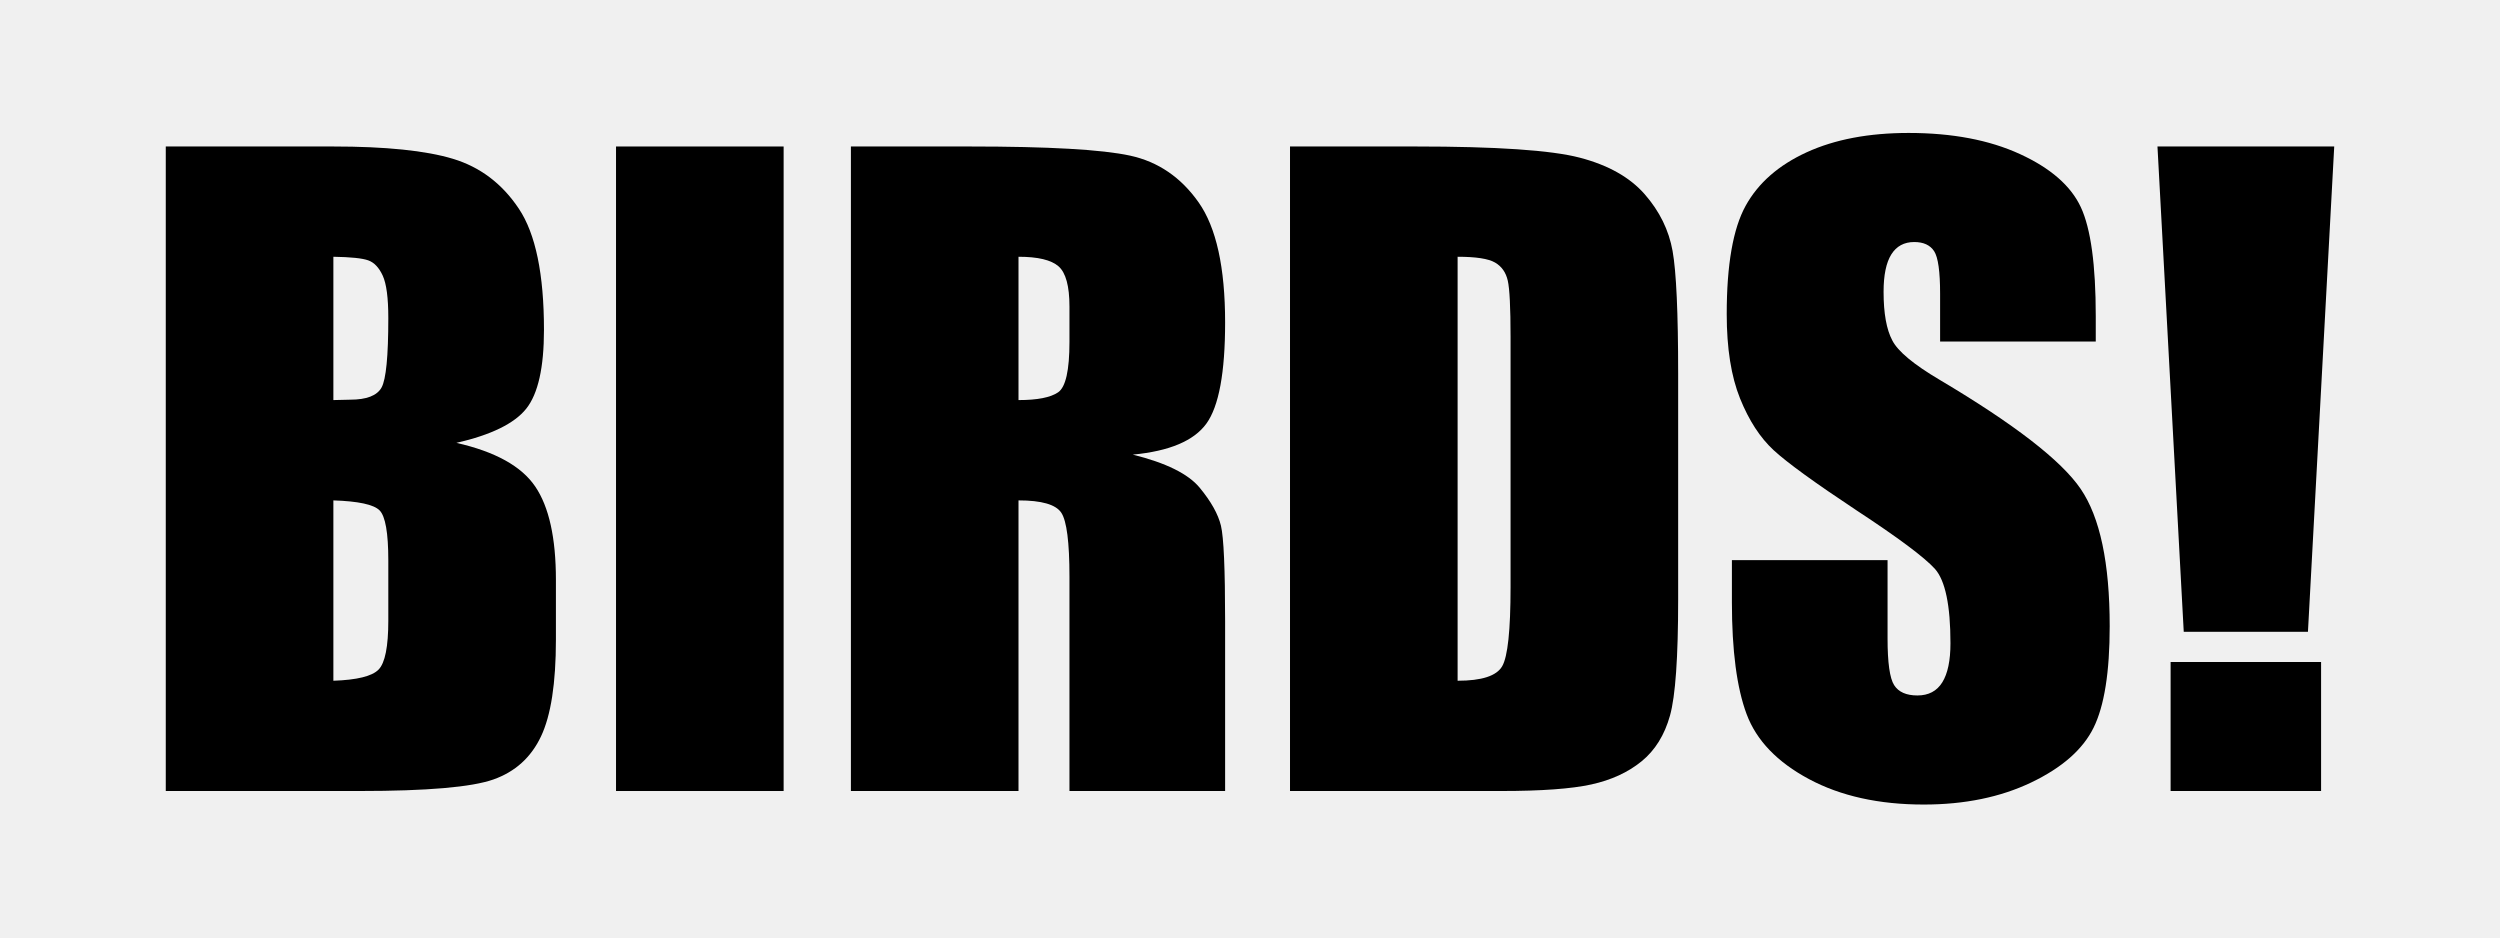
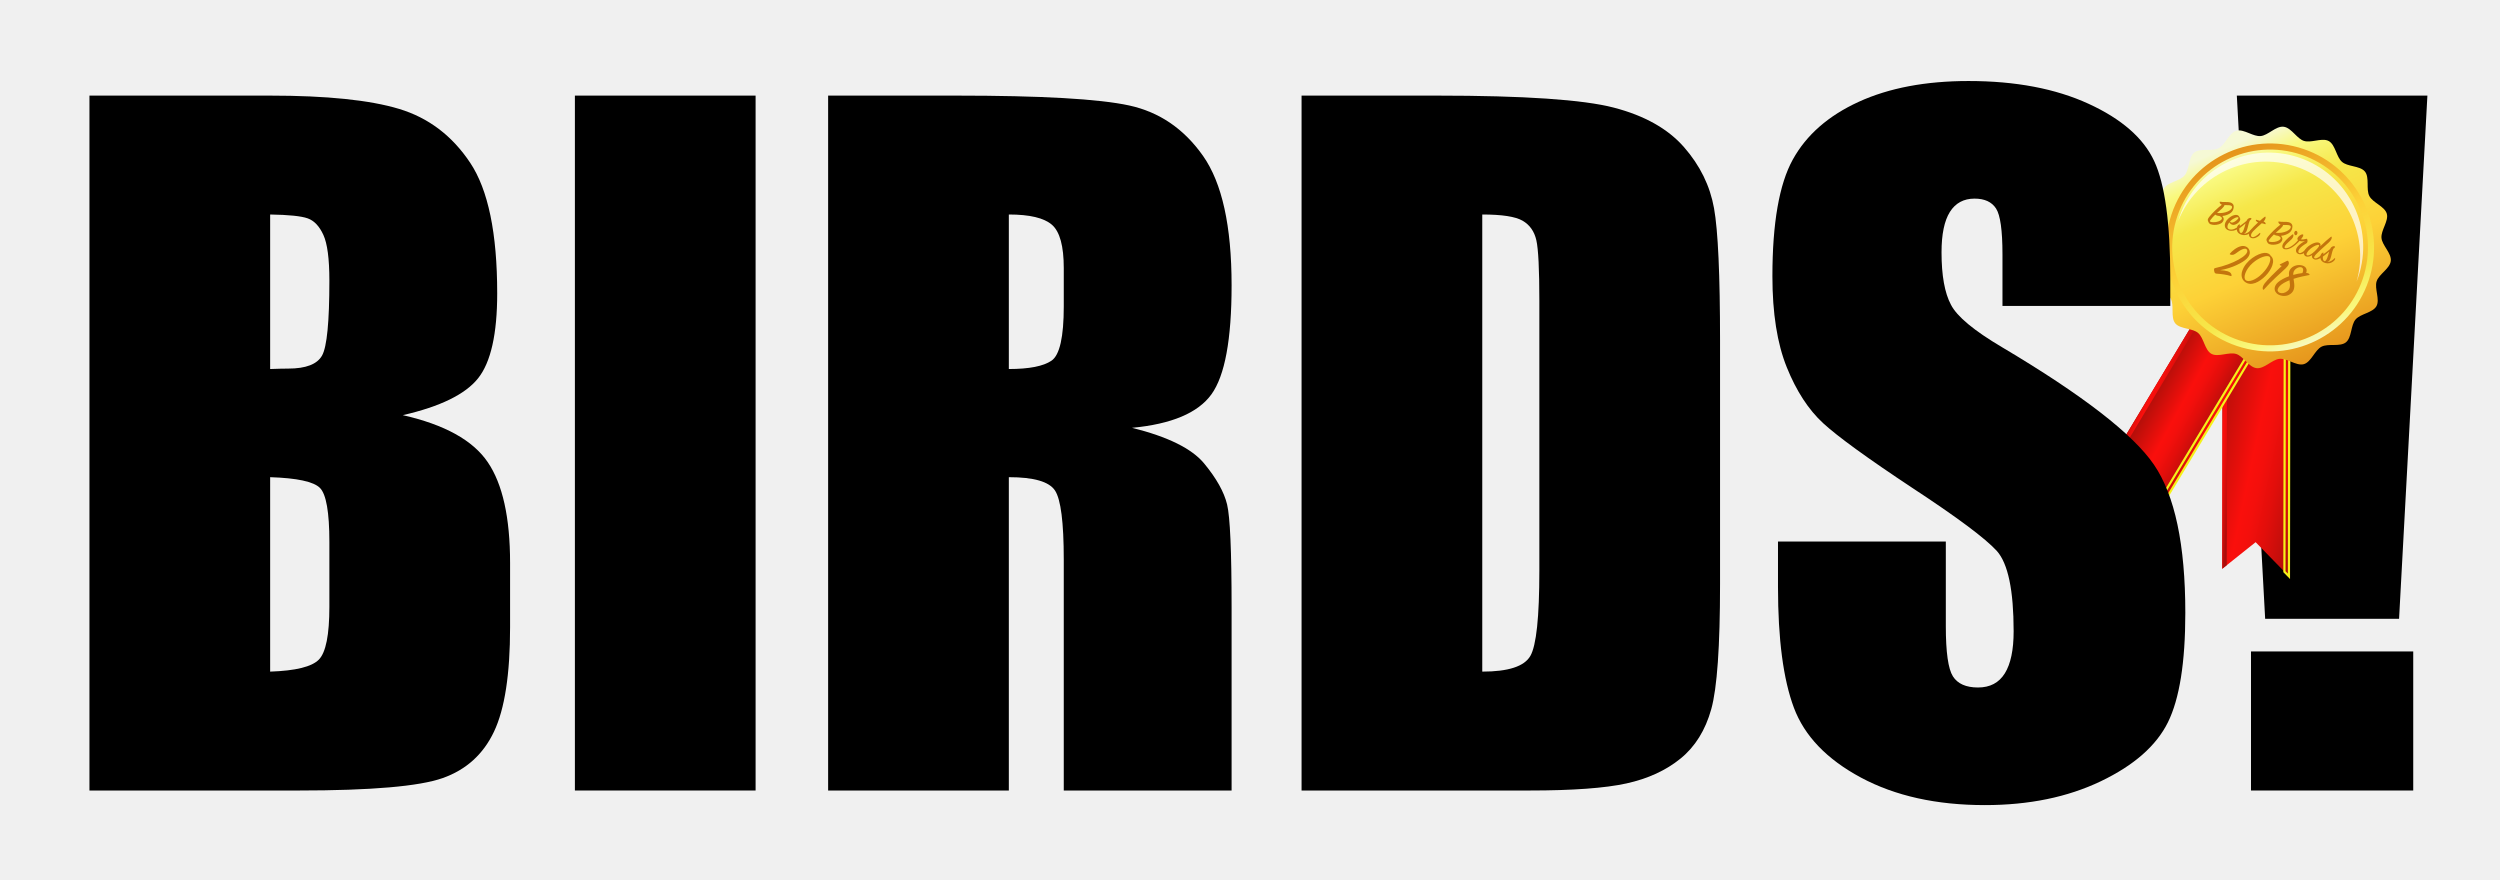
- <svg xmlns="http://www.w3.org/2000/svg" version="1.1" id="Layer_1" x="0px" y="0px" width="800px" height="300px" viewBox="0 0 800 300" enable-background="new 0 0 800 300" xml:space="preserve">
+ <svg xmlns="http://www.w3.org/2000/svg" xmlns:xlink="http://www.w3.org/1999/xlink" version="1.1" id="Layer_1" x="0px" y="0px" width="742px" height="261px" viewBox="26.5 18.5 742 261" enable-background="new 26.5 18.5 742 261" xml:space="preserve">
+   <rect x="694.594" y="211.85" width="48.154" height="41.273" />
+   <polygon points="746.952,46.876 738.544,202.166 698.798,202.166 690.39,46.876 " />
  <g>
-     <path d="M53.048,46.876h53.505c16.9,0,29.703,1.316,38.408,3.949s15.733,7.951,21.083,15.977   c5.351,8.015,8.026,20.935,8.026,38.759c0,12.06-1.89,20.457-5.669,25.213c-3.779,4.745-11.232,8.397-22.357,10.945   c12.399,2.803,20.808,7.453,25.224,13.96c4.416,6.496,6.624,16.465,6.624,29.885v19.119c0,13.938-1.592,24.268-4.777,30.977   c-3.185,6.721-8.259,11.307-15.223,13.77c-6.965,2.463-21.232,3.693-42.804,3.693h-62.04V46.876z M106.68,82.164v45.861   c2.293-0.085,4.076-0.127,5.351-0.127c5.266,0,8.62-1.295,10.063-3.886c1.444-2.59,2.166-10,2.166-22.23   c0-6.454-0.595-10.977-1.783-13.567c-1.189-2.59-2.739-4.225-4.65-4.905C115.916,82.631,112.2,82.249,106.68,82.164z    M106.68,160.127v57.709c7.559-0.254,12.378-1.443,14.459-3.566s3.121-7.346,3.121-15.67v-19.236   c0-8.832-0.935-14.182-2.803-16.051S114.663,160.383,106.68,160.127z" />
-     <path d="M250.76,46.876v206.247h-53.632V46.876H250.76z" />
-     <path d="M272.289,46.876h37.963c25.309,0,42.443,0.977,51.403,2.93c8.96,1.953,16.264,6.943,21.911,14.968   c5.647,8.026,8.472,20.829,8.472,38.409c0,16.052-1.996,26.837-5.987,32.358c-3.992,5.52-11.848,8.833-23.567,9.937   c10.615,2.633,17.75,6.157,21.401,10.573c3.652,4.416,5.924,8.473,6.815,12.166c0.892,3.695,1.338,13.865,1.338,30.51v54.396   h-49.811v-68.537c0-11.039-0.87-17.877-2.611-20.51s-6.306-3.949-13.694-3.949v92.996h-53.633V46.876z M325.922,82.164v45.861   c6.029,0,10.255-0.828,12.675-2.484c2.421-1.656,3.631-7.028,3.631-16.115V98.087c0-6.539-1.168-10.828-3.503-12.866   C336.389,83.183,332.121,82.164,325.922,82.164z" />
-     <path d="M412.803,46.876h40.129c25.902,0,43.419,1.189,52.549,3.567s16.072,6.285,20.828,11.72   c4.757,5.436,7.729,11.486,8.918,18.153c1.188,6.667,1.783,19.767,1.783,39.3v72.231c0,18.516-0.87,30.893-2.611,37.135   s-4.777,11.127-9.108,14.65c-4.331,3.525-9.682,5.988-16.052,7.389c-6.369,1.402-15.966,2.102-28.79,2.102h-67.646V46.876z    M466.435,82.164v135.672c7.729,0,12.484-1.549,14.269-4.65c1.783-3.1,2.675-11.527,2.675-25.287V107.77   c0-9.342-0.297-15.33-0.892-17.962s-1.953-4.565-4.077-5.796C476.286,82.779,472.295,82.164,466.435,82.164z" />
-     <path d="M670.645,109.298h-49.811V94.011c0-7.134-0.637-11.678-1.911-13.631c-1.273-1.953-3.396-2.93-6.369-2.93   c-3.228,0-5.669,1.316-7.325,3.949c-1.656,2.643-2.484,6.635-2.484,11.985c0,6.89,0.935,12.07,2.792,15.552   c1.773,3.482,6.826,7.686,15.16,12.612c23.875,14.172,38.907,25.797,45.107,34.885c6.199,9.086,9.299,23.736,9.299,43.949   c0,14.693-1.72,25.521-5.159,32.486c-3.439,6.963-10.085,12.803-19.937,17.516s-21.317,7.07-34.396,7.07   c-14.353,0-26.604-2.717-36.752-8.152c-10.149-5.436-16.795-12.357-19.938-20.766c-3.142-8.408-4.713-20.34-4.713-35.797v-13.504   h49.811v25.096c0,7.729,0.7,12.697,2.102,14.906c1.401,2.207,3.886,3.311,7.452,3.311c3.567,0,6.222-1.4,7.962-4.203   c1.741-2.803,2.612-6.965,2.612-12.484c0-12.145-1.656-20.086-4.969-23.822c-3.397-3.736-11.763-9.979-25.096-18.727   c-13.334-8.832-22.167-15.245-26.498-19.236s-7.919-9.512-10.765-16.561c-2.845-7.049-4.268-16.051-4.268-27.007   c0-15.797,2.018-27.347,6.051-34.651c4.034-7.304,10.553-13.015,19.555-17.134c9.003-4.119,19.873-6.179,32.613-6.179   c13.928,0,25.797,2.251,35.605,6.752c9.81,4.501,16.307,10.17,19.491,17.007s4.777,18.451,4.777,34.842V109.298z" />
-     <path d="M746.952,46.876l-8.408,155.29h-39.746l-8.408-155.29H746.952z M742.748,211.85v41.273h-48.154V211.85H742.748z" />
+     <g>
+       <defs>
+         <polygon id="SVGID_1_" points="686.162,111.359 686.056,187.322 695.97,179.418 705.857,189.555 705.965,113.591    " />
+       </defs>
+       <clipPath id="SVGID_2_">
+         <use xlink:href="#SVGID_1_" overflow="visible" />
+       </clipPath>
+       <linearGradient id="SVGID_3_" gradientUnits="userSpaceOnUse" x1="-19.085" y1="448.9" x2="-18.638" y2="448.9" gradientTransform="matrix(77.3799 17.3315 17.0634 -80.7647 -5504.271 36732.629)">
+         <stop offset="0" style="stop-color:#9F0F09" />
+         <stop offset="0.495" style="stop-color:#FA0F0C" />
+         <stop offset="0.591" style="stop-color:#F40F0C" />
+         <stop offset="0.725" style="stop-color:#E20E0B" />
+         <stop offset="0.879" style="stop-color:#C50E0B" />
+         <stop offset="1" style="stop-color:#A90D0A" />
+       </linearGradient>
+       <polygon clip-path="url(#SVGID_2_)" fill="url(#SVGID_3_)" points="678.793,105.407 729.848,116.841 713.229,195.508     662.173,184.072   " />
+     </g>
+     <g>
+       <defs>
+         <polygon id="SVGID_4_" points="686.162,111.359 686.056,187.322 687.399,186.248 687.507,111.509    " />
+       </defs>
+       <clipPath id="SVGID_5_">
+         <use xlink:href="#SVGID_4_" overflow="visible" />
+       </clipPath>
+       <linearGradient id="SVGID_6_" gradientUnits="userSpaceOnUse" x1="-16.368" y1="455.608" x2="-15.921" y2="455.608" gradientTransform="matrix(13.8169 0.9177 0.9177 -13.8169 491.0309 6459.22)">
+         <stop offset="0" style="stop-color:#9F0F09" />
+         <stop offset="0.495" style="stop-color:#FA0F0C" />
+         <stop offset="0.591" style="stop-color:#F40F0C" />
+         <stop offset="0.725" style="stop-color:#E20E0B" />
+         <stop offset="0.879" style="stop-color:#C50E0B" />
+         <stop offset="1" style="stop-color:#A90D0A" />
+       </linearGradient>
+       <polygon clip-path="url(#SVGID_5_)" fill="url(#SVGID_6_)" points="667.753,109.857 710.496,112.697 705.439,188.85     662.694,186.01   " />
+     </g>
+     <g>
+       <defs>
+         <polygon id="SVGID_7_" points="704.621,113.439 704.515,188.18 705.857,189.555 705.965,113.591    " />
+       </defs>
+       <clipPath id="SVGID_8_">
+         <use xlink:href="#SVGID_7_" overflow="visible" />
+       </clipPath>
+       <linearGradient id="SVGID_9_" gradientUnits="userSpaceOnUse" x1="-18.044" y1="455.591" x2="-17.598" y2="455.591" gradientTransform="matrix(13.9984 0.9297 0.9297 -13.9984 530.4504 6545.43)">
+         <stop offset="0" style="stop-color:#9F0F09" />
+         <stop offset="0.495" style="stop-color:#FA0F0C" />
+         <stop offset="0.591" style="stop-color:#F40F0C" />
+         <stop offset="0.725" style="stop-color:#E20E0B" />
+         <stop offset="0.879" style="stop-color:#C50E0B" />
+         <stop offset="1" style="stop-color:#A90D0A" />
+       </linearGradient>
+       <polygon clip-path="url(#SVGID_8_)" fill="url(#SVGID_9_)" points="686.284,111.945 729.331,114.804 724.286,190.777     681.238,187.92   " />
+     </g>
+     <polygon fill="none" stroke="#F5F119" stroke-width="0.656" points="704.621,113.439 704.515,188.18 705.857,189.555    705.965,113.591  " />
+     <g>
+       <defs>
+         <polygon id="SVGID_10_" points="643.482,170.918 656.99,167.816 661.275,180.055 700.113,115.464 682.321,106.324    " />
+       </defs>
+       <clipPath id="SVGID_11_">
+         <use xlink:href="#SVGID_10_" overflow="visible" />
+       </clipPath>
+       <linearGradient id="SVGID_12_" gradientUnits="userSpaceOnUse" x1="-19.078" y1="449.743" x2="-18.631" y2="449.743" gradientTransform="matrix(45.0461 24.731 25.7863 -46.9782 -10076.117 21737.576)">
+         <stop offset="0" style="stop-color:#9F0F09" />
+         <stop offset="0.495" style="stop-color:#FA0F0C" />
+         <stop offset="0.591" style="stop-color:#F40F0C" />
+         <stop offset="0.725" style="stop-color:#E20E0B" />
+         <stop offset="0.879" style="stop-color:#C50E0B" />
+         <stop offset="1" style="stop-color:#A90D0A" />
+       </linearGradient>
+       <polygon clip-path="url(#SVGID_11_)" fill="url(#SVGID_12_)" points="670.072,95.641 712.836,119.119 673.524,190.738     630.76,167.262   " />
+     </g>
+     <g>
+       <defs>
+         <polygon id="SVGID_13_" points="643.482,170.918 645.313,170.496 683.526,106.944 682.321,106.324    " />
+       </defs>
+       <clipPath id="SVGID_14_">
+         <use xlink:href="#SVGID_13_" overflow="visible" />
+       </clipPath>
+       <linearGradient id="SVGID_15_" gradientUnits="userSpaceOnUse" x1="-18.022" y1="452.222" x2="-17.575" y2="452.222" gradientTransform="matrix(22.9868 9.9999 9.9999 -22.9868 -3449.493 10711.972)">
+         <stop offset="0" style="stop-color:#9F0F09" />
+         <stop offset="0.495" style="stop-color:#FA0F0C" />
+         <stop offset="0.591" style="stop-color:#F40F0C" />
+         <stop offset="0.725" style="stop-color:#E20E0B" />
+         <stop offset="0.879" style="stop-color:#C50E0B" />
+         <stop offset="1" style="stop-color:#A90D0A" />
+       </linearGradient>
+       <polygon clip-path="url(#SVGID_14_)" fill="url(#SVGID_15_)" points="667.63,99.81 689.296,109.234 659.443,177.861     637.778,168.432   " />
+     </g>
+     <g>
+       <defs>
+         <polygon id="SVGID_16_" points="660.696,178.396 661.275,180.055 700.113,115.464 698.909,114.843    " />
+       </defs>
+       <clipPath id="SVGID_17_">
+         <use xlink:href="#SVGID_16_" overflow="visible" />
+       </clipPath>
+       <linearGradient id="SVGID_18_" gradientUnits="userSpaceOnUse" x1="-19.662" y1="460.066" x2="-19.215" y2="460.066" gradientTransform="matrix(8.3669 4.5931 4.5931 -8.3669 -1270.17 4086.137)">
+         <stop offset="0" style="stop-color:#9F0F09" />
+         <stop offset="0.495" style="stop-color:#FA0F0C" />
+         <stop offset="0.591" style="stop-color:#F40F0C" />
+         <stop offset="0.725" style="stop-color:#E20E0B" />
+         <stop offset="0.879" style="stop-color:#C50E0B" />
+         <stop offset="1" style="stop-color:#A90D0A" />
+       </linearGradient>
+       <polygon clip-path="url(#SVGID_17_)" fill="url(#SVGID_18_)" points="685.327,107.12 711.529,121.503 675.103,187.861     648.9,173.477   " />
+     </g>
+     <polygon fill="none" stroke="#F5F119" stroke-width="0.656" points="698.909,114.843 660.695,178.396 661.275,180.055    700.113,115.463  " />
+     <g>
+       <defs>
+         <path id="SVGID_19_" d="M710.309,60.32c-0.978-0.309-1.85-1.172-2.732-2.035c-1.031-1.016-2.074-2.031-3.313-2.17     c-2.298-0.256-4.605,2.582-6.825,2.769c-1.059,0.088-2.218-0.378-3.371-0.843c-1.337-0.537-2.666-1.072-3.822-0.736     c-2.188,0.634-3.236,4.139-5.236,5.176c-2.017,1.047-5.481-0.113-7.251,1.299c-1.768,1.414-1.401,5.049-2.866,6.783     c-1.452,1.724-5.104,1.971-6.203,3.97c-1.086,1.961,0.646,5.175-0.047,7.364c-0.672,2.121-3.948,3.749-4.204,6.045     c-0.258,2.297,2.579,4.604,2.766,6.824c0.192,2.288-2.203,5.039-1.579,7.193c0.634,2.19,4.139,3.238,5.178,5.237     c1.046,2.017-0.113,5.483,1.298,7.25c0.762,0.954,2.167,1.286,3.574,1.619c1.205,0.286,2.409,0.571,3.21,1.248     c1.722,1.454,1.97,5.104,3.968,6.206c1.964,1.082,5.178-0.647,7.365,0.045c0.977,0.309,1.85,1.172,2.73,2.035     c1.032,1.016,2.076,2.031,3.315,2.17c2.295,0.254,4.605-2.58,6.825-2.769c1.059-0.089,2.218,0.378,3.37,0.843     c1.337,0.537,2.666,1.072,3.821,0.738c2.192-0.635,3.238-4.14,5.239-5.18c2.016-1.045,5.48,0.116,7.25-1.299     c1.768-1.412,1.399-5.049,2.865-6.783c1.453-1.721,5.103-1.969,6.205-3.968c1.083-1.962-0.646-5.177,0.046-7.364     c0.672-2.122,3.948-3.748,4.204-6.047c0.257-2.297-2.58-4.605-2.767-6.824c-0.194-2.285,2.202-5.037,1.579-7.193     c-0.633-2.189-4.139-3.236-5.177-5.237c-1.047-2.015,0.113-5.479-1.3-7.25c-0.761-0.949-2.167-1.283-3.573-1.616     c-1.203-0.285-2.409-0.572-3.211-1.25c-1.721-1.452-1.97-5.102-3.967-6.204c-0.136-0.075-0.278-0.138-0.426-0.188     C715.27,59.511,712.343,60.964,710.309,60.32" />
+       </defs>
+       <clipPath id="SVGID_20_">
+         <use xlink:href="#SVGID_19_" overflow="visible" />
+       </clipPath>
+       <linearGradient id="SVGID_21_" gradientUnits="userSpaceOnUse" x1="-19.398" y1="447.768" x2="-18.951" y2="447.768" gradientTransform="matrix(63.0217 144.2205 144.2205 -63.0217 -62667.297 31079.266)">
+         <stop offset="0" style="stop-color:#F6F9D5" />
+         <stop offset="0.1" style="stop-color:#F9F97F" />
+         <stop offset="0.26" style="stop-color:#F6E749" />
+         <stop offset="0.54" style="stop-color:#FDD137" />
+         <stop offset="1" style="stop-color:#E4911A" />
+       </linearGradient>
+       <polygon clip-path="url(#SVGID_20_)" fill="url(#SVGID_21_)" points="726.3,25.533 766.79,118.191 674.109,158.691     633.619,66.031   " />
+     </g>
+     <g>
+       <defs>
+         <path id="SVGID_22_" d="M674.232,104.828c-3.296-6.664-4.053-14.581-1.485-22.18c2.566-7.599,7.969-13.438,14.629-16.734     c6.663-3.299,14.58-4.055,22.18-1.487c7.599,2.565,13.438,7.968,16.734,14.63c3.297,6.664,4.055,14.58,1.487,22.18     c-2.565,7.599-7.97,13.436-14.631,16.735c-6.662,3.295-14.581,4.052-22.179,1.485S677.531,111.488,674.232,104.828 M671.03,82.07     c-5.453,16.143,3.216,33.65,19.357,39.104c16.145,5.453,33.652-3.215,39.105-19.357c5.452-16.145-3.213-33.654-19.357-39.107     C693.992,57.257,676.482,65.924,671.03,82.07" />
+       </defs>
+       <clipPath id="SVGID_23_">
+         <use xlink:href="#SVGID_22_" overflow="visible" />
+       </clipPath>
+       <linearGradient id="SVGID_24_" gradientUnits="userSpaceOnUse" x1="-19.057" y1="447.213" x2="-18.61" y2="447.213" gradientTransform="matrix(-55.3767 -134.442 -134.442 55.3767 59781.797 -27205.043)">
+         <stop offset="0" style="stop-color:#F6F9D5" />
+         <stop offset="0.1" style="stop-color:#F9F97F" />
+         <stop offset="0.26" style="stop-color:#F6E749" />
+         <stop offset="0.54" style="stop-color:#FDD137" />
+         <stop offset="1" style="stop-color:#E4911A" />
+       </linearGradient>
+       <polygon clip-path="url(#SVGID_23_)" fill="url(#SVGID_24_)" points="676.591,148.769 643.433,68.269 723.933,35.113     757.091,115.611   " />
+     </g>
+     <g opacity="0.7">
+       <g>
+         <defs>
+           <rect id="SVGID_25_" x="676.164" y="64.495" transform="matrix(-0.9474 -0.32 0.32 -0.9474 1345.936 379.5721)" width="55.984" height="29.403" />
+         </defs>
+         <clipPath id="SVGID_26_">
+           <use xlink:href="#SVGID_25_" overflow="visible" />
+         </clipPath>
+         <path clip-path="url(#SVGID_26_)" fill="#FFFFFF" d="M707.957,67.943c14.198,4.795,22.021,19.869,17.981,34.129     c0.172-0.436,0.333-0.877,0.485-1.327c4.946-14.644-2.917-30.529-17.563-35.476c-14.647-4.949-30.53,2.914-35.478,17.562     c-0.152,0.448-0.291,0.899-0.418,1.349C678.399,70.388,693.761,63.148,707.957,67.943" />
+       </g>
+     </g>
+     <path fill="#C4750D" d="M685.298,78.52c-0.015-0.147,0.041-0.195,0.187-0.158c0.851,0.209,2.107-0.013,2.915,0.208   c0.612,0.168,1.129,0.553,1.068,1.426c-0.054,0.863-0.5,1.447-1.078,1.832c-0.49,0.32-1.314,0.701-2.315,0.781   c0.188,0.184,0.32,0.412,0.397,0.688c0.126,0.45-0.121,1.142-0.816,1.524c-0.71,0.393-1.734,0.505-2.437,0.4   c-0.477-0.066-0.755-0.176-0.972-0.393c-0.195-0.199-0.343-0.471-0.419-0.747c-0.09-0.319-0.143-0.548,0.384-1.213   c0.919-1.162,2.398-2.581,3.729-3.604C685.478,79.082,685.316,78.74,685.298,78.52z M684.695,82.525   c-0.342-0.076-0.566-0.188-0.702-0.328c-0.527,0.506-1.035,1.033-1.411,1.562c-0.269,0.368-0.187,0.556,0.206,0.636   c0.788,0.16,1.967,0.02,2.687-0.436c0.618-0.395,0.798-0.926-0.257-1.348C685.04,82.591,684.869,82.558,684.695,82.525z    M688.994,79.955c-0.027-0.693-1.379-0.545-2.281-0.561c-0.063,0.268-0.268,0.594-0.745,1.037   c-0.383,0.357-0.913,0.797-1.459,1.282C687.028,81.959,689.021,80.858,688.994,79.955z" />
+     <path fill="#C4750D" d="M688.065,86.531c0.966,0.379,2.145-0.274,2.916-0.883c0.091-0.074,0.185-0.041,0.197,0.08   c0.014,0.109-0.134,0.43-0.448,0.664c-0.74,0.554-1.832,0.787-2.743,0.494c-1.508-0.482-1.529-2.133-0.247-3.396   c1.281-1.265,2.69-1.473,3.165-0.932c0.236,0.278,0.389,0.526,0.491,0.852c0.117,0.353-0.222,1.043-0.922,1.477   c-0.818,0.513-1.713,0.553-2.31-0.399C687.42,85.445,687.454,86.285,688.065,86.531z M689.964,84.146   c0.544-0.366,1.01-0.893,0.891-1.079c-0.182-0.285-1.4,0.095-2.335,1.027c-0.059,0.06-0.116,0.118-0.161,0.169   C688.812,84.826,689.47,84.48,689.964,84.146z" />
+     <path fill="#C4750D" d="M693.274,84.043c0.215-0.441,0.408-0.625,0.732-0.765c0.341-0.15,0.626-0.105,0.696,0.038   c0.079,0.156-0.025,0.267-0.269,0.487c-0.071,0.055-0.133,0.112-0.206,0.18c-0.449,1.058-0.537,2.055-0.848,2.856   c-0.179,0.452-0.43,0.921-0.949,1.06c0.89-0.027,1.625-0.568,2.136-1.105c0.104-0.111,0.211-0.035,0.224,0.076   c0.012,0.121-0.104,0.424-0.428,0.723c-0.724,0.664-1.678,0.84-2.527,0.594c-0.695-0.208-1.294-0.609-1.448-1.477   c-0.104-0.627,0.195-1.395,0.708-1.588c0.181-0.072,0.261,0.009,0.208,0.199c-0.021,0.102-0.053,0.195-0.073,0.292   C691.938,85.117,692.729,84.529,693.274,84.043z M691.122,86.289c-0.054,0.744,0.125,1.344,0.554,1.356   c0.599,0.019,1.048-1.896,1.319-2.854C692.442,85.3,691.785,85.802,691.122,86.289z" />
+     <path fill="#C4750D" d="M696.046,83.94c-0.062-0.204,0.037-0.263,0.21-0.192c0.327,0.125,0.665,0.213,0.996,0.283   c0.586-0.525,1.104-0.967,1.392-1.159c0.157-0.118,0.271-0.065,0.283,0.095c0.017,0.375-0.114,0.766-0.604,1.283   c0.464,0.143,0.569,0.416,0.611,0.602c0.035,0.168-0.039,0.236-0.216,0.175c-0.25-0.123-0.626-0.21-0.938-0.263   c-0.727,0.635-1.787,1.553-2.57,2.393c-0.68,0.73-0.797,1.506-0.309,1.696c0.521,0.203,1.479-0.408,2.213-1.146   c0.12-0.117,0.257-0.097,0.248,0.083c-0.005,0.209-0.136,0.401-0.344,0.635c-0.271,0.29-1.398,1.065-2.331,0.712   c-0.773-0.287-1.101-1.371-0.078-2.539c0.446-0.506,1.277-1.33,2.099-2.091C696.31,84.371,696.098,84.103,696.046,83.94z" />
+     <path fill="#C4750D" d="M702.717,84.404c-0.015-0.148,0.04-0.196,0.187-0.158c0.85,0.208,2.106-0.014,2.914,0.208   c0.613,0.167,1.128,0.552,1.069,1.426c-0.056,0.862-0.502,1.446-1.079,1.832c-0.491,0.321-1.313,0.7-2.314,0.782   c0.187,0.183,0.319,0.41,0.397,0.686c0.125,0.451-0.122,1.143-0.817,1.526c-0.711,0.392-1.735,0.505-2.438,0.401   c-0.476-0.068-0.754-0.178-0.971-0.395c-0.194-0.198-0.34-0.471-0.419-0.748c-0.088-0.318-0.143-0.547,0.385-1.211   c0.918-1.162,2.397-2.582,3.731-3.605C702.895,84.964,702.735,84.621,702.717,84.404z M702.114,88.41   c-0.343-0.076-0.565-0.192-0.703-0.33c-0.527,0.506-1.033,1.031-1.41,1.562c-0.27,0.368-0.188,0.555,0.205,0.635   c0.789,0.162,1.968,0.02,2.686-0.434c0.62-0.396,0.801-0.928-0.254-1.35C702.46,88.474,702.286,88.441,702.114,88.41z    M706.415,85.837c-0.031-0.693-1.382-0.545-2.283-0.56c-0.064,0.267-0.266,0.593-0.745,1.036c-0.382,0.357-0.913,0.797-1.458,1.283   C704.449,87.842,706.438,86.742,706.415,85.837z" />
+     <path fill="#C4750D" d="M710.904,89.407c0.179-0.06,0.313-0.067,0.367,0.083c0.129,0.32,0.225,0.972-0.247,1.246   c-0.772,0.449-1.621,1.055-2.033,1.614c-0.429,0.565-0.466,1.104-0.092,1.244c0.469,0.171,1.328-0.394,2.007-1.149   c0.083-0.09,0.165-0.063,0.176,0.059c0.017,0.15-0.062,0.455-0.317,0.748c-0.535,0.609-1.409,0.864-2.056,0.635   c-0.89-0.328-0.984-1.254-0.354-2.106c0.519-0.72,1.565-1.364,2.264-1.759c-0.65,0.173-1.222,0.111-1.612-0.018   c-1.296,1.428-3.063,2.764-4.396,2.471c-0.941-0.213-0.896-1.131-0.261-1.995c0.726-0.979,2.128-2.095,2.49-2.354   c0.155-0.106,0.25-0.112,0.31,0.024c0.112,0.25,0.009,0.793-0.451,1.294c-0.4,0.445-1.113,0.954-1.67,1.595   c-0.512,0.577-0.626,1.037-0.232,1.117c0.799,0.164,2.497-0.773,3.776-2.381c-0.795-0.648,0.905-1.863,1.404-1.707   c0.382,0.114-0.022,0.808-0.555,1.455C709.86,89.619,710.354,89.562,710.904,89.407z M708.039,88.281   c-0.202,0.128-0.532-0.021-0.602-0.401c-0.069-0.377,0.093-0.706,0.35-0.841c0.257-0.137,0.553,0.119,0.597,0.49   C708.427,87.873,708.224,88.158,708.039,88.281z" />
+     <path fill="#C4750D" d="M713.564,95.171c0.491,0.139,1.398-0.438,2.084-1.112c0.096-0.086,0.178-0.06,0.194,0.053   c0.012,0.122-0.081,0.435-0.341,0.699c-0.539,0.542-1.482,0.921-2.119,0.665c-0.625-0.25-0.825-0.711-0.639-1.266   c-0.536,0.344-1.215,0.601-1.769,0.414c-1.099-0.371-0.805-1.943,0.642-3.033c1.396-1.051,2.52-1.266,3.107-1.066   c0.485,0.165,0.599,0.61,0.438,1.042c1.048-0.999,2.487-2.302,3.116-2.759c0.173-0.125,0.275-0.079,0.283,0.094   c0.032,0.445-0.173,0.941-0.968,1.66c-0.91,0.822-2.7,2.387-3.714,3.439C713.331,94.578,713.155,95.058,713.564,95.171z    M712.237,92.328c-0.98,0.799-1.457,1.782-1,1.951c0.467,0.171,1.34-0.312,2.258-1.196c1.126-1.079,1.553-1.763,1.217-1.892   C714.35,91.056,713.237,91.509,712.237,92.328z" />
+     <path fill="#C4750D" d="M718.074,92.419c0.214-0.439,0.409-0.625,0.73-0.765c0.342-0.149,0.627-0.106,0.698,0.038   c0.079,0.157-0.023,0.267-0.271,0.486c-0.071,0.055-0.131,0.114-0.204,0.18c-0.451,1.06-0.537,2.057-0.847,2.857   c-0.18,0.455-0.431,0.922-0.951,1.061c0.891-0.028,1.625-0.57,2.137-1.107c0.101-0.109,0.207-0.033,0.223,0.076   c0.013,0.123-0.104,0.426-0.429,0.724c-0.722,0.661-1.677,0.841-2.527,0.593c-0.694-0.207-1.293-0.609-1.446-1.475   c-0.104-0.627,0.196-1.395,0.707-1.59c0.183-0.07,0.26,0.01,0.209,0.203c-0.021,0.098-0.052,0.191-0.071,0.291   C716.738,93.494,717.528,92.906,718.074,92.419z M715.92,94.665c-0.053,0.745,0.125,1.345,0.556,1.356   c0.599,0.019,1.047-1.895,1.318-2.854C717.241,93.677,716.585,94.177,715.92,94.665z" />
+     <g>
+       <path fill="#C4750D" d="M687.696,99.025c0.77,0.242,1.129,0.678,1.137,1.218c-0.002,0.157-0.033,0.252-0.235,0.185    c-0.896-0.34-3.064-0.654-4.062-0.695c-0.445-0.014-0.633-0.129-0.743-0.373c-0.117-0.268-0.162-0.542-0.167-0.788    c-0.021-0.353,0.063-0.447,0.46-0.54c5.026-1.083,10.032-3.758,9.361-5.32c-0.45-1.041-2.314,0.207-3.091,0.813    c-0.734,0.57-1.238,0.782-1.917,0.52c-0.194-0.085-0.195-0.136-0.071-0.303c0.52-0.66,2.034-2.007,3.479-2.216    c0.86-0.127,1.771,0.217,2.175,1.029c0.381,0.772,0.353,1.684-0.752,2.789c-1.019,1.013-4.215,2.75-7.822,3.34    C686.308,98.712,687.146,98.857,687.696,99.025z" />
+       <path fill="#C4750D" d="M698.937,100.351c-1.885,1.921-4.305,3.173-6.086,1.857c-1.07-0.797-1.254-2.058-0.861-3.265    c1.032-3.214,4.692-5.247,6.547-5.386c0.964-0.072,1.648,0.314,1.913,0.873C702.044,95.734,700.682,98.578,698.937,100.351z     M700.053,94.679c-0.634-0.492-2.85,0.047-4.947,1.875c-2.121,1.857-2.954,4.375-2.07,5.107c0.823,0.697,3-0.028,4.935-2    C700.116,97.483,700.77,95.236,700.053,94.679z" />
+       <path fill="#C4750D" d="M703.284,96.917c0.621-0.295,1.367-0.651,2.004-0.991c0.183-0.079,0.295-0.056,0.404,0.136    c0.317,0.56,0.147,1.162-0.825,2.086c-1.491,1.428-4.198,3.729-6.427,6.263c-0.116,0.134-0.236,0.128-0.304-0.034    c-0.153-0.365-0.114-0.89,0.508-1.758c0.644-0.878,3.203-3.457,5.089-5.184C702.922,97.212,703.096,97.011,703.284,96.917z" />
+       <path fill="#C4750D" d="M707.417,102.644c0.153,1.406-0.107,2.641-1.637,3.41c-1.09,0.554-2.788,0.275-3.557-0.487    c-1.12-1.11-0.541-2.462,0.378-3.282c0.752-0.684,1.976-1.314,3.284-1.793c-0.061-0.646-0.058-1.271,0.157-1.703    c0.484-1.02,1.589-1.566,2.669-1.617c1.572-0.08,2.881,0.834,2.255,2.324c0.475,0.037,0.792,0.18,0.954,0.374    c0.112,0.125,0.07,0.25-0.111,0.276c-1.257,0.219-2.967,0.597-4.58,1.111C707.288,101.695,707.367,102.175,707.417,102.644z     M703.102,103.427c-0.572,0.607-0.812,1.275-0.371,1.719c0.441,0.445,1.342,0.506,2.084,0.113    c0.719-0.383,1.369-0.859,1.343-2.227c-0.014-0.42-0.071-0.875-0.136-1.348C704.816,102.165,703.753,102.744,703.102,103.427z     M709.417,97.808c-0.812-0.117-1.894,0.559-2.172,1.385c-0.092,0.267-0.123,0.568-0.111,0.903c0.942-0.272,1.91-0.468,2.74-0.552    C710.211,98.753,710.178,97.924,709.417,97.808z" />
+     </g>
  </g>
+   <path d="M53.048,46.876h53.505c16.9,0,29.703,1.316,38.408,3.949c8.705,2.633,15.733,7.951,21.083,15.977  c5.351,8.015,8.026,20.935,8.026,38.759c0,12.06-1.89,20.457-5.669,25.213c-3.779,4.745-11.232,8.397-22.357,10.945  c12.399,2.803,20.808,7.453,25.224,13.961c4.416,6.495,6.624,16.465,6.624,29.885v19.119c0,13.938-1.592,24.268-4.777,30.977  c-3.185,6.721-8.259,11.307-15.223,13.77c-6.965,2.463-21.232,3.693-42.804,3.693h-62.04V46.876z M106.68,82.164v45.861  c2.293-0.085,4.076-0.127,5.351-0.127c5.266,0,8.62-1.295,10.063-3.886c1.444-2.59,2.166-10,2.166-22.229  c0-6.454-0.595-10.977-1.783-13.567c-1.189-2.59-2.739-4.225-4.65-4.905C115.916,82.631,112.2,82.249,106.68,82.164z   M106.68,160.127v57.709c7.559-0.254,12.378-1.443,14.459-3.566s3.121-7.346,3.121-15.67v-19.235c0-8.832-0.935-14.183-2.803-16.052  S114.663,160.383,106.68,160.127z" />
+   <path d="M250.76,46.876v206.247h-53.632V46.876H250.76z" />
+   <path d="M272.289,46.876h37.963c25.309,0,42.443,0.977,51.403,2.93c8.96,1.953,16.264,6.943,21.911,14.968  c5.646,8.026,8.472,20.829,8.472,38.409c0,16.052-1.996,26.837-5.987,32.358c-3.992,5.52-11.848,8.833-23.566,9.937  c10.614,2.633,17.75,6.157,21.4,10.573c3.652,4.416,5.924,8.473,6.815,12.166c0.892,3.695,1.338,13.865,1.338,30.51v54.396h-49.812  v-68.537c0-11.039-0.869-17.877-2.61-20.51s-6.306-3.949-13.694-3.949v92.996h-53.633V46.876L272.289,46.876z M325.922,82.164  v45.861c6.029,0,10.255-0.828,12.675-2.484c2.421-1.656,3.631-7.028,3.631-16.115V98.087c0-6.539-1.168-10.828-3.503-12.866  C336.389,83.183,332.121,82.164,325.922,82.164z" />
+   <path d="M412.803,46.876h40.129c25.902,0,43.419,1.189,52.55,3.567c9.13,2.378,16.071,6.285,20.827,11.72  c4.758,5.436,7.729,11.486,8.918,18.153s1.783,19.767,1.783,39.3v72.231c0,18.516-0.87,30.893-2.61,37.135  c-1.741,6.242-4.777,11.127-9.108,14.649c-4.331,3.525-9.682,5.988-16.052,7.39c-6.369,1.401-15.966,2.102-28.79,2.102h-67.646  V46.876L412.803,46.876z M466.435,82.164v135.672c7.729,0,12.484-1.549,14.27-4.65c1.783-3.1,2.675-11.526,2.675-25.287V107.77  c0-9.342-0.297-15.33-0.892-17.962c-0.596-2.632-1.953-4.565-4.077-5.796C476.286,82.779,472.295,82.164,466.435,82.164z" />
+   <path d="M670.645,109.298h-49.811V94.011c0-7.134-0.637-11.678-1.911-13.631c-1.272-1.953-3.396-2.93-6.369-2.93  c-3.228,0-5.669,1.316-7.325,3.949c-1.655,2.643-2.483,6.635-2.483,11.985c0,6.89,0.935,12.07,2.792,15.552  c1.772,3.482,6.826,7.686,15.16,12.612c23.875,14.172,38.906,25.797,45.106,34.886c6.199,9.086,9.299,23.735,9.299,43.948  c0,14.693-1.72,25.521-5.158,32.486c-3.439,6.963-10.085,12.803-19.938,17.516c-9.852,4.714-21.317,7.07-34.396,7.07  c-14.354,0-26.604-2.718-36.752-8.152c-10.149-5.436-16.795-12.356-19.938-20.766c-3.142-8.408-4.713-20.341-4.713-35.797v-13.505  h49.811v25.097c0,7.729,0.7,12.696,2.103,14.905c1.4,2.207,3.886,3.312,7.452,3.312s6.222-1.399,7.962-4.203  c1.741-2.803,2.611-6.965,2.611-12.483c0-12.146-1.655-20.086-4.969-23.822c-3.396-3.736-11.763-9.979-25.096-18.727  c-13.334-8.832-22.167-15.246-26.498-19.236c-4.331-3.991-7.919-9.512-10.765-16.561c-2.846-7.049-4.269-16.051-4.269-27.007  c0-15.797,2.019-27.347,6.051-34.651c4.034-7.304,10.554-13.015,19.556-17.134c9.003-4.119,19.873-6.179,32.612-6.179  c13.929,0,25.797,2.251,35.605,6.752c9.81,4.501,16.307,10.17,19.491,17.007c3.184,6.837,4.776,18.451,4.776,34.842v8.153H670.645z" />
</svg>
